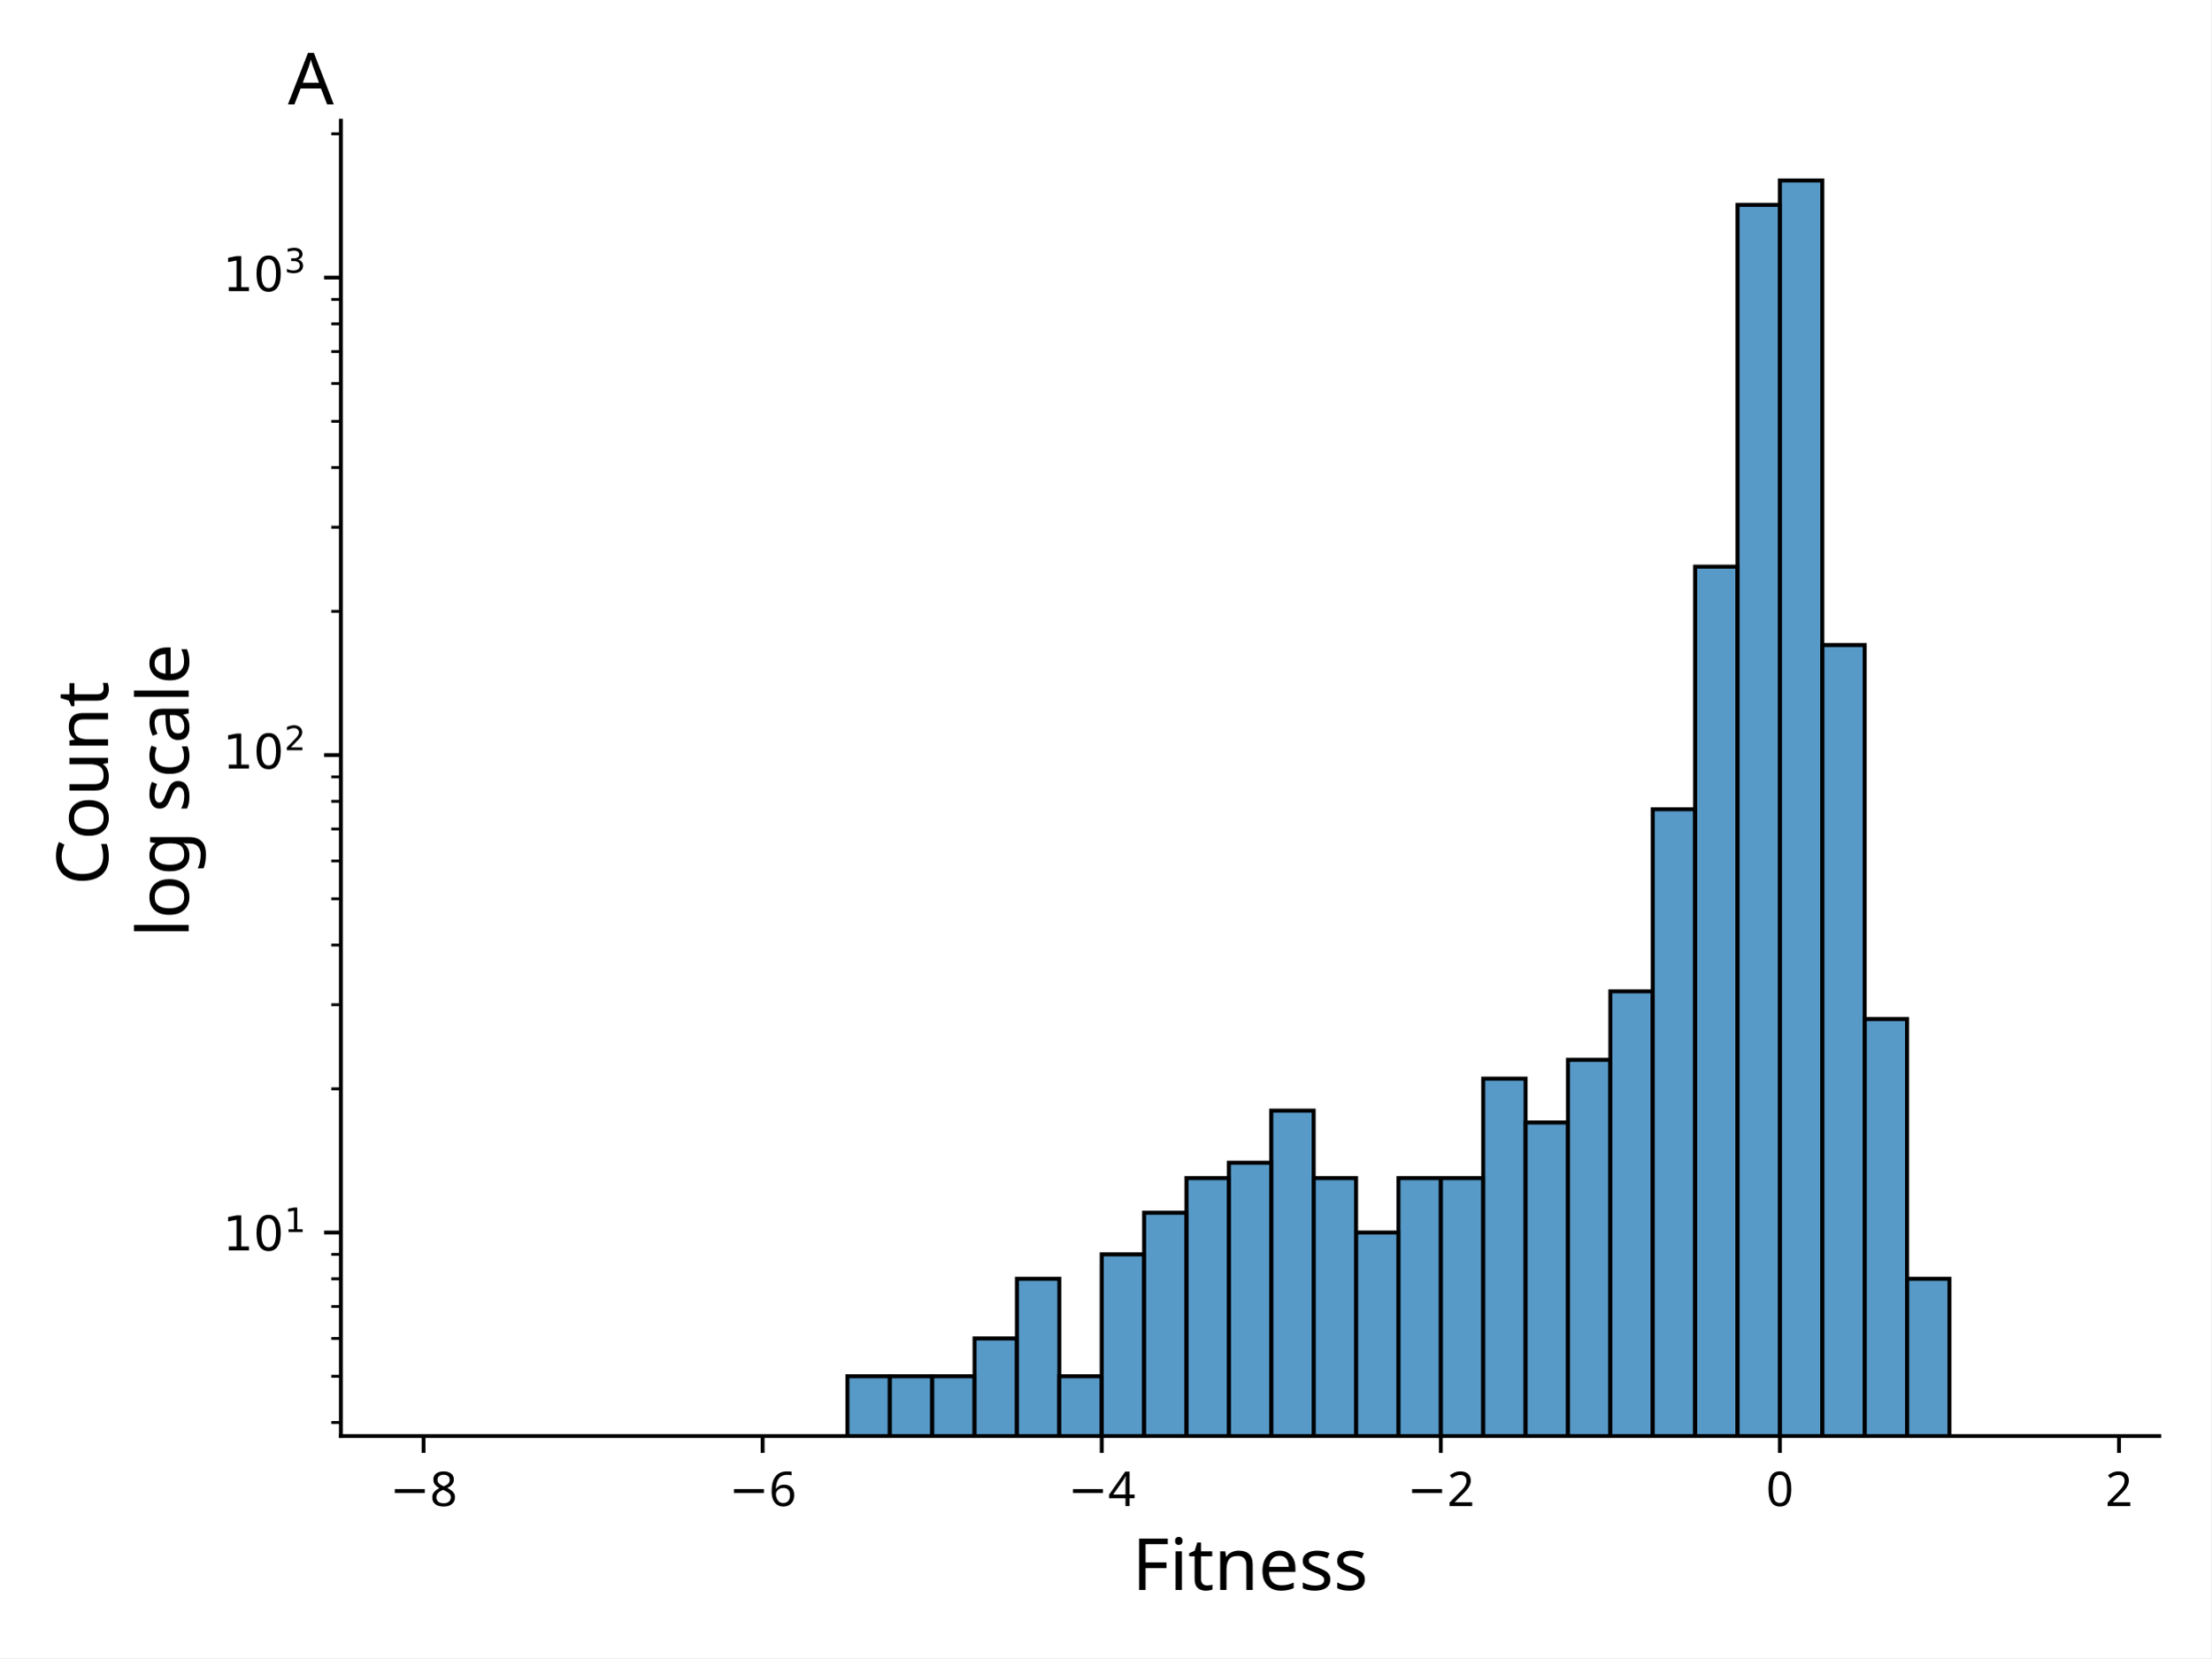
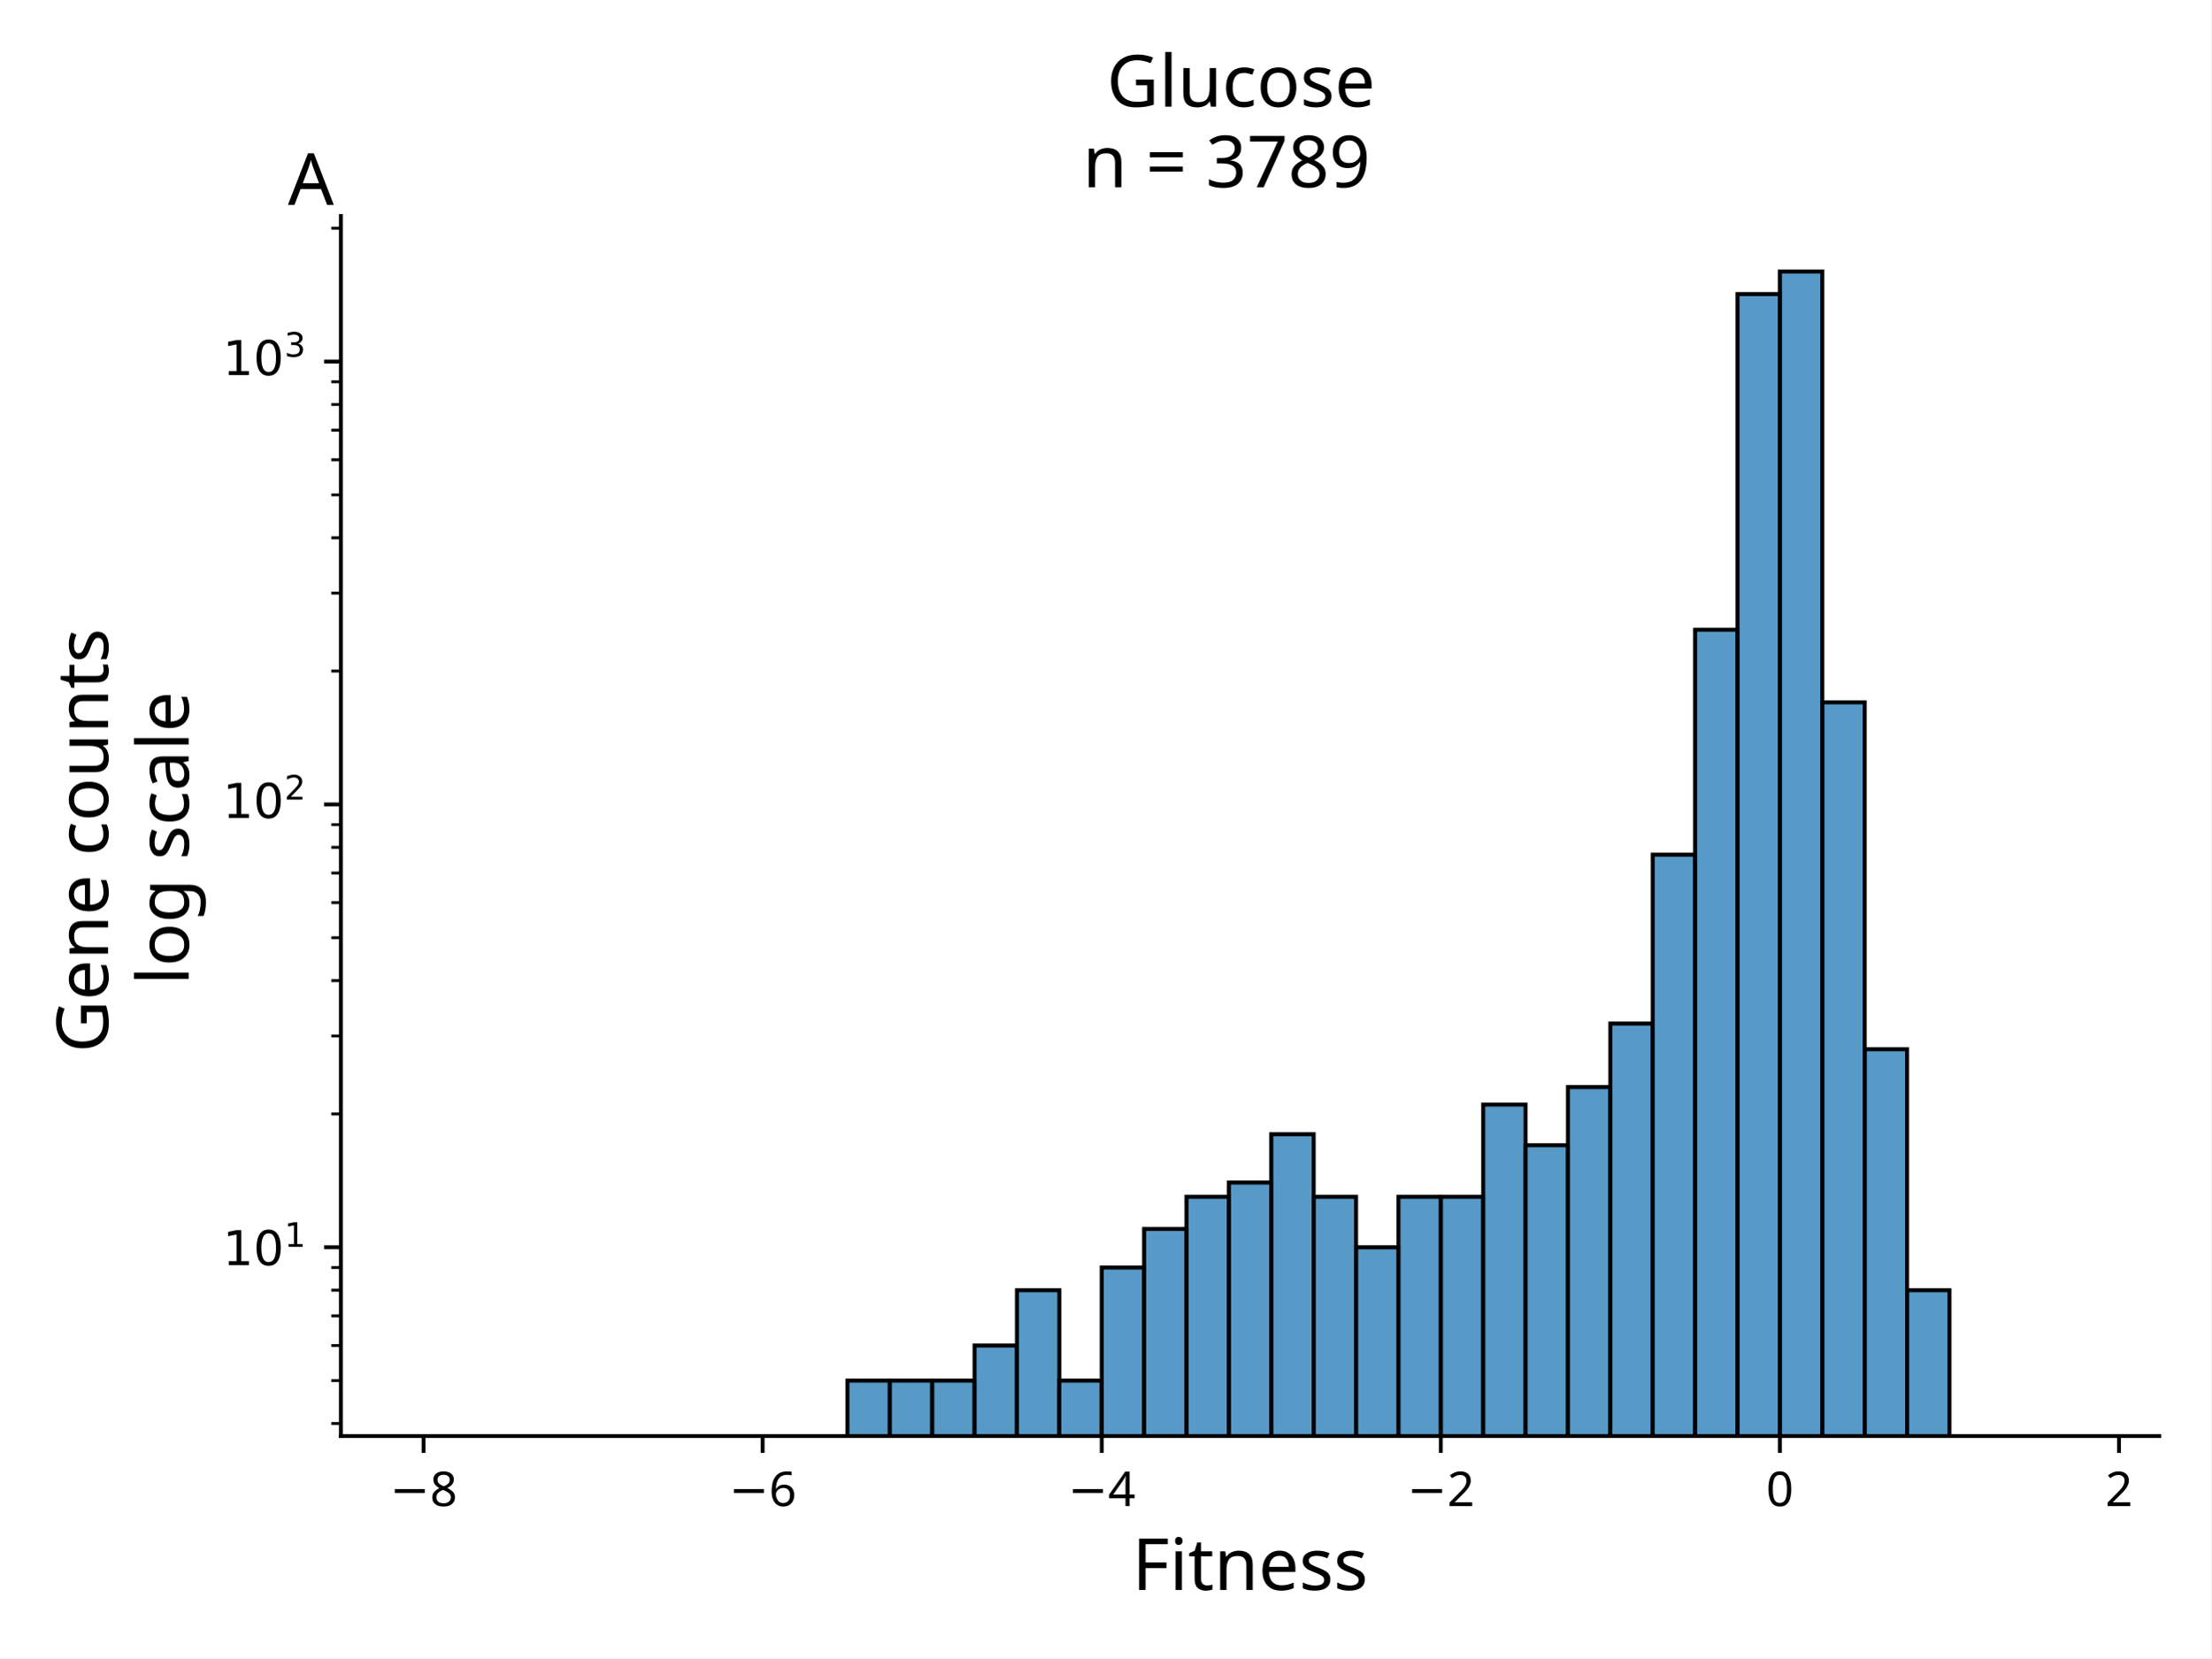
<svg xmlns="http://www.w3.org/2000/svg" xmlns:xlink="http://www.w3.org/1999/xlink" width="460.8pt" height="345.6pt" viewBox="0 0 460.8 345.6" version="1.1">
  <defs>
    <style type="text/css">*{stroke-linejoin: round; stroke-linecap: butt}</style>
  </defs>
  <g id="figure_1">
    <g id="patch_1">
      <path d="M 0 345.6  L 460.8 345.6  L 460.8 0  L 0 0  z " style="fill: #ffffff" />
    </g>
    <g id="axes_1">
      <g id="patch_2">
-         <path d="M 71.039 299.32  L 450 299.32  L 450 25.155  L 71.039 25.155  z " style="fill: #ffffff" />
+         <path d="M 71.039 299.32  L 450 299.32  L 450 45.024  L 71.039 45.024  z " style="fill: #ffffff" />
      </g>
      <g id="patch_3">
-         <path d="M 88.265 99880.29  L 97.098 99880.29  L 97.098 99880.29  L 88.265 99880.29  z " clip-path="url(#p8c85cdbc4b)" style="fill: #1f77b4; fill-opacity: 0.75; stroke: #000000; stroke-width: 0.832; stroke-linejoin: miter" />
+         <path d="M 88.265 92663.492  L 97.098 92663.492  L 97.098 92663.492  L 88.265 92663.492  z " clip-path="url(#pb17d8841d4)" style="fill: #1f77b4; fill-opacity: 0.75; stroke: #000000; stroke-width: 0.832; stroke-linejoin: miter" />
      </g>
      <g id="patch_4">
-         <path d="M 97.098 99880.29  L 105.932 99880.29  L 105.932 99880.29  L 97.098 99880.29  z " clip-path="url(#p8c85cdbc4b)" style="fill: #1f77b4; fill-opacity: 0.75; stroke: #000000; stroke-width: 0.832; stroke-linejoin: miter" />
+         <path d="M 97.098 92663.492  L 105.932 92663.492  L 105.932 92663.492  L 97.098 92663.492  z " clip-path="url(#pb17d8841d4)" style="fill: #1f77b4; fill-opacity: 0.75; stroke: #000000; stroke-width: 0.832; stroke-linejoin: miter" />
      </g>
      <g id="patch_5">
-         <path d="M 105.932 99880.29  L 114.765 99880.29  L 114.765 99880.29  L 105.932 99880.29  z " clip-path="url(#p8c85cdbc4b)" style="fill: #1f77b4; fill-opacity: 0.75; stroke: #000000; stroke-width: 0.832; stroke-linejoin: miter" />
+         <path d="M 105.932 92663.492  L 114.765 92663.492  L 114.765 92663.492  L 105.932 92663.492  z " clip-path="url(#pb17d8841d4)" style="fill: #1f77b4; fill-opacity: 0.75; stroke: #000000; stroke-width: 0.832; stroke-linejoin: miter" />
      </g>
      <g id="patch_6">
-         <path d="M 114.765 99880.29  L 123.599 99880.29  L 123.599 99880.29  L 114.765 99880.29  z " clip-path="url(#p8c85cdbc4b)" style="fill: #1f77b4; fill-opacity: 0.75; stroke: #000000; stroke-width: 0.832; stroke-linejoin: miter" />
+         <path d="M 114.765 92663.492  L 123.599 92663.492  L 123.599 92663.492  L 114.765 92663.492  z " clip-path="url(#pb17d8841d4)" style="fill: #1f77b4; fill-opacity: 0.75; stroke: #000000; stroke-width: 0.832; stroke-linejoin: miter" />
      </g>
      <g id="patch_7">
-         <path d="M 123.599 99880.29  L 132.433 99880.29  L 132.433 99880.29  L 123.599 99880.29  z " clip-path="url(#p8c85cdbc4b)" style="fill: #1f77b4; fill-opacity: 0.75; stroke: #000000; stroke-width: 0.832; stroke-linejoin: miter" />
+         <path d="M 123.599 92663.492  L 132.433 92663.492  L 132.433 92663.492  L 123.599 92663.492  z " clip-path="url(#pb17d8841d4)" style="fill: #1f77b4; fill-opacity: 0.75; stroke: #000000; stroke-width: 0.832; stroke-linejoin: miter" />
      </g>
      <g id="patch_8">
-         <path d="M 132.433 99880.29  L 141.266 99880.29  L 141.266 99880.29  L 132.433 99880.29  z " clip-path="url(#p8c85cdbc4b)" style="fill: #1f77b4; fill-opacity: 0.75; stroke: #000000; stroke-width: 0.832; stroke-linejoin: miter" />
+         <path d="M 132.433 92663.492  L 141.266 92663.492  L 141.266 92663.492  L 132.433 92663.492  z " clip-path="url(#pb17d8841d4)" style="fill: #1f77b4; fill-opacity: 0.75; stroke: #000000; stroke-width: 0.832; stroke-linejoin: miter" />
      </g>
      <g id="patch_9">
-         <path d="M 141.266 99880.29  L 150.1 99880.29  L 150.1 99880.29  L 141.266 99880.29  z " clip-path="url(#p8c85cdbc4b)" style="fill: #1f77b4; fill-opacity: 0.75; stroke: #000000; stroke-width: 0.832; stroke-linejoin: miter" />
+         <path d="M 141.266 92663.492  L 150.1 92663.492  L 150.1 92663.492  L 141.266 92663.492  z " clip-path="url(#pb17d8841d4)" style="fill: #1f77b4; fill-opacity: 0.75; stroke: #000000; stroke-width: 0.832; stroke-linejoin: miter" />
      </g>
      <g id="patch_10">
-         <path d="M 150.1 99880.29  L 158.933 99880.29  L 158.933 99880.29  L 150.1 99880.29  z " clip-path="url(#p8c85cdbc4b)" style="fill: #1f77b4; fill-opacity: 0.75; stroke: #000000; stroke-width: 0.832; stroke-linejoin: miter" />
+         <path d="M 150.1 92663.492  L 158.933 92663.492  L 158.933 92663.492  L 150.1 92663.492  z " clip-path="url(#pb17d8841d4)" style="fill: #1f77b4; fill-opacity: 0.75; stroke: #000000; stroke-width: 0.832; stroke-linejoin: miter" />
      </g>
      <g id="patch_11">
-         <path d="M 158.933 99880.29  L 167.767 99880.29  L 167.767 99880.29  L 158.933 99880.29  z " clip-path="url(#p8c85cdbc4b)" style="fill: #1f77b4; fill-opacity: 0.75; stroke: #000000; stroke-width: 0.832; stroke-linejoin: miter" />
+         <path d="M 158.933 92663.492  L 167.767 92663.492  L 167.767 92663.492  L 158.933 92663.492  z " clip-path="url(#pb17d8841d4)" style="fill: #1f77b4; fill-opacity: 0.75; stroke: #000000; stroke-width: 0.832; stroke-linejoin: miter" />
      </g>
      <g id="patch_12">
-         <path d="M 167.767 99880.29  L 176.601 99880.29  L 176.601 99880.29  L 167.767 99880.29  z " clip-path="url(#p8c85cdbc4b)" style="fill: #1f77b4; fill-opacity: 0.75; stroke: #000000; stroke-width: 0.832; stroke-linejoin: miter" />
+         <path d="M 167.767 92663.492  L 176.601 92663.492  L 176.601 92663.492  L 167.767 92663.492  z " clip-path="url(#pb17d8841d4)" style="fill: #1f77b4; fill-opacity: 0.75; stroke: #000000; stroke-width: 0.832; stroke-linejoin: miter" />
      </g>
      <g id="patch_13">
-         <path d="M 176.601 99880.29  L 185.434 99880.29  L 185.434 286.858  L 176.601 286.858  z " clip-path="url(#p8c85cdbc4b)" style="fill: #1f77b4; fill-opacity: 0.75; stroke: #000000; stroke-width: 0.832; stroke-linejoin: miter" />
+         <path d="M 176.601 92663.492  L 185.434 92663.492  L 185.434 287.761  L 176.601 287.761  z " clip-path="url(#pb17d8841d4)" style="fill: #1f77b4; fill-opacity: 0.75; stroke: #000000; stroke-width: 0.832; stroke-linejoin: miter" />
      </g>
      <g id="patch_14">
-         <path d="M 185.434 99880.29  L 194.268 99880.29  L 194.268 286.858  L 185.434 286.858  z " clip-path="url(#p8c85cdbc4b)" style="fill: #1f77b4; fill-opacity: 0.75; stroke: #000000; stroke-width: 0.832; stroke-linejoin: miter" />
+         <path d="M 185.434 92663.492  L 194.268 92663.492  L 194.268 287.761  L 185.434 287.761  z " clip-path="url(#pb17d8841d4)" style="fill: #1f77b4; fill-opacity: 0.75; stroke: #000000; stroke-width: 0.832; stroke-linejoin: miter" />
      </g>
      <g id="patch_15">
-         <path d="M 194.268 99880.29  L 203.101 99880.29  L 203.101 286.858  L 194.268 286.858  z " clip-path="url(#p8c85cdbc4b)" style="fill: #1f77b4; fill-opacity: 0.75; stroke: #000000; stroke-width: 0.832; stroke-linejoin: miter" />
+         <path d="M 194.268 92663.492  L 203.101 92663.492  L 203.101 287.761  L 194.268 287.761  z " clip-path="url(#pb17d8841d4)" style="fill: #1f77b4; fill-opacity: 0.75; stroke: #000000; stroke-width: 0.832; stroke-linejoin: miter" />
      </g>
      <g id="patch_16">
-         <path d="M 203.101 99880.29  L 211.935 99880.29  L 211.935 278.978  L 203.101 278.978  z " clip-path="url(#p8c85cdbc4b)" style="fill: #1f77b4; fill-opacity: 0.75; stroke: #000000; stroke-width: 0.832; stroke-linejoin: miter" />
+         <path d="M 203.101 92663.492  L 211.935 92663.492  L 211.935 280.452  L 203.101 280.452  z " clip-path="url(#pb17d8841d4)" style="fill: #1f77b4; fill-opacity: 0.75; stroke: #000000; stroke-width: 0.832; stroke-linejoin: miter" />
      </g>
      <g id="patch_17">
-         <path d="M 211.935 99880.29  L 220.768 99880.29  L 220.768 266.543  L 211.935 266.543  z " clip-path="url(#p8c85cdbc4b)" style="fill: #1f77b4; fill-opacity: 0.75; stroke: #000000; stroke-width: 0.832; stroke-linejoin: miter" />
+         <path d="M 211.935 92663.492  L 220.768 92663.492  L 220.768 268.919  L 211.935 268.919  z " clip-path="url(#pb17d8841d4)" style="fill: #1f77b4; fill-opacity: 0.75; stroke: #000000; stroke-width: 0.832; stroke-linejoin: miter" />
      </g>
      <g id="patch_18">
-         <path d="M 220.768 99880.29  L 229.602 99880.29  L 229.602 286.858  L 220.768 286.858  z " clip-path="url(#p8c85cdbc4b)" style="fill: #1f77b4; fill-opacity: 0.75; stroke: #000000; stroke-width: 0.832; stroke-linejoin: miter" />
+         <path d="M 220.768 92663.492  L 229.602 92663.492  L 229.602 287.761  L 220.768 287.761  z " clip-path="url(#pb17d8841d4)" style="fill: #1f77b4; fill-opacity: 0.75; stroke: #000000; stroke-width: 0.832; stroke-linejoin: miter" />
      </g>
      <g id="patch_19">
-         <path d="M 229.602 99880.29  L 238.436 99880.29  L 238.436 261.452  L 229.602 261.452  z " clip-path="url(#p8c85cdbc4b)" style="fill: #1f77b4; fill-opacity: 0.75; stroke: #000000; stroke-width: 0.832; stroke-linejoin: miter" />
+         <path d="M 229.602 92663.492  L 238.436 92663.492  L 238.436 264.197  L 229.602 264.197  z " clip-path="url(#pb17d8841d4)" style="fill: #1f77b4; fill-opacity: 0.75; stroke: #000000; stroke-width: 0.832; stroke-linejoin: miter" />
      </g>
      <g id="patch_20">
-         <path d="M 238.436 99880.29  L 247.269 99880.29  L 247.269 252.779  L 238.436 252.779  z " clip-path="url(#p8c85cdbc4b)" style="fill: #1f77b4; fill-opacity: 0.75; stroke: #000000; stroke-width: 0.832; stroke-linejoin: miter" />
+         <path d="M 238.436 92663.492  L 247.269 92663.492  L 247.269 256.152  L 238.436 256.152  z " clip-path="url(#pb17d8841d4)" style="fill: #1f77b4; fill-opacity: 0.75; stroke: #000000; stroke-width: 0.832; stroke-linejoin: miter" />
      </g>
      <g id="patch_21">
-         <path d="M 247.269 99880.29  L 256.103 99880.29  L 256.103 245.558  L 247.269 245.558  z " clip-path="url(#p8c85cdbc4b)" style="fill: #1f77b4; fill-opacity: 0.75; stroke: #000000; stroke-width: 0.832; stroke-linejoin: miter" />
+         <path d="M 247.269 92663.492  L 256.103 92663.492  L 256.103 249.454  L 247.269 249.454  z " clip-path="url(#pb17d8841d4)" style="fill: #1f77b4; fill-opacity: 0.75; stroke: #000000; stroke-width: 0.832; stroke-linejoin: miter" />
      </g>
      <g id="patch_22">
-         <path d="M 256.103 99880.29  L 264.936 99880.29  L 264.936 242.355  L 256.103 242.355  z " clip-path="url(#p8c85cdbc4b)" style="fill: #1f77b4; fill-opacity: 0.75; stroke: #000000; stroke-width: 0.832; stroke-linejoin: miter" />
+         <path d="M 256.103 92663.492  L 264.936 92663.492  L 264.936 246.483  L 256.103 246.483  z " clip-path="url(#pb17d8841d4)" style="fill: #1f77b4; fill-opacity: 0.75; stroke: #000000; stroke-width: 0.832; stroke-linejoin: miter" />
      </g>
      <g id="patch_23">
-         <path d="M 264.936 99880.29  L 273.77 99880.29  L 273.77 231.493  L 264.936 231.493  z " clip-path="url(#p8c85cdbc4b)" style="fill: #1f77b4; fill-opacity: 0.75; stroke: #000000; stroke-width: 0.832; stroke-linejoin: miter" />
+         <path d="M 264.936 92663.492  L 273.77 92663.492  L 273.77 236.408  L 264.936 236.408  z " clip-path="url(#pb17d8841d4)" style="fill: #1f77b4; fill-opacity: 0.75; stroke: #000000; stroke-width: 0.832; stroke-linejoin: miter" />
      </g>
      <g id="patch_24">
-         <path d="M 273.77 99880.29  L 282.604 99880.29  L 282.604 245.558  L 273.77 245.558  z " clip-path="url(#p8c85cdbc4b)" style="fill: #1f77b4; fill-opacity: 0.75; stroke: #000000; stroke-width: 0.832; stroke-linejoin: miter" />
+         <path d="M 273.77 92663.492  L 282.604 92663.492  L 282.604 249.454  L 273.77 249.454  z " clip-path="url(#pb17d8841d4)" style="fill: #1f77b4; fill-opacity: 0.75; stroke: #000000; stroke-width: 0.832; stroke-linejoin: miter" />
      </g>
      <g id="patch_25">
-         <path d="M 282.604 99880.29  L 291.437 99880.29  L 291.437 256.898  L 282.604 256.898  z " clip-path="url(#p8c85cdbc4b)" style="fill: #1f77b4; fill-opacity: 0.75; stroke: #000000; stroke-width: 0.832; stroke-linejoin: miter" />
+         <path d="M 282.604 92663.492  L 291.437 92663.492  L 291.437 259.973  L 282.604 259.973  z " clip-path="url(#pb17d8841d4)" style="fill: #1f77b4; fill-opacity: 0.75; stroke: #000000; stroke-width: 0.832; stroke-linejoin: miter" />
      </g>
      <g id="patch_26">
-         <path d="M 291.437 99880.29  L 300.271 99880.29  L 300.271 245.558  L 291.437 245.558  z " clip-path="url(#p8c85cdbc4b)" style="fill: #1f77b4; fill-opacity: 0.75; stroke: #000000; stroke-width: 0.832; stroke-linejoin: miter" />
+         <path d="M 291.437 92663.492  L 300.271 92663.492  L 300.271 249.454  L 291.437 249.454  z " clip-path="url(#pb17d8841d4)" style="fill: #1f77b4; fill-opacity: 0.75; stroke: #000000; stroke-width: 0.832; stroke-linejoin: miter" />
      </g>
      <g id="patch_27">
-         <path d="M 300.271 99880.29  L 309.104 99880.29  L 309.104 245.558  L 300.271 245.558  z " clip-path="url(#p8c85cdbc4b)" style="fill: #1f77b4; fill-opacity: 0.75; stroke: #000000; stroke-width: 0.832; stroke-linejoin: miter" />
+         <path d="M 300.271 92663.492  L 309.104 92663.492  L 309.104 249.454  L 300.271 249.454  z " clip-path="url(#pb17d8841d4)" style="fill: #1f77b4; fill-opacity: 0.75; stroke: #000000; stroke-width: 0.832; stroke-linejoin: miter" />
      </g>
      <g id="patch_28">
-         <path d="M 309.104 99880.29  L 317.938 99880.29  L 317.938 224.83  L 309.104 224.83  z " clip-path="url(#p8c85cdbc4b)" style="fill: #1f77b4; fill-opacity: 0.75; stroke: #000000; stroke-width: 0.832; stroke-linejoin: miter" />
+         <path d="M 309.104 92663.492  L 317.938 92663.492  L 317.938 230.228  L 309.104 230.228  z " clip-path="url(#pb17d8841d4)" style="fill: #1f77b4; fill-opacity: 0.75; stroke: #000000; stroke-width: 0.832; stroke-linejoin: miter" />
      </g>
      <g id="patch_29">
-         <path d="M 317.938 99880.29  L 326.771 99880.29  L 326.771 233.963  L 317.938 233.963  z " clip-path="url(#p8c85cdbc4b)" style="fill: #1f77b4; fill-opacity: 0.75; stroke: #000000; stroke-width: 0.832; stroke-linejoin: miter" />
+         <path d="M 317.938 92663.492  L 326.771 92663.492  L 326.771 238.7  L 317.938 238.7  z " clip-path="url(#pb17d8841d4)" style="fill: #1f77b4; fill-opacity: 0.75; stroke: #000000; stroke-width: 0.832; stroke-linejoin: miter" />
      </g>
      <g id="patch_30">
-         <path d="M 326.771 99880.29  L 335.605 99880.29  L 335.605 220.898  L 326.771 220.898  z " clip-path="url(#p8c85cdbc4b)" style="fill: #1f77b4; fill-opacity: 0.75; stroke: #000000; stroke-width: 0.832; stroke-linejoin: miter" />
+         <path d="M 326.771 92663.492  L 335.605 92663.492  L 335.605 226.581  L 326.771 226.581  z " clip-path="url(#pb17d8841d4)" style="fill: #1f77b4; fill-opacity: 0.75; stroke: #000000; stroke-width: 0.832; stroke-linejoin: miter" />
      </g>
      <g id="patch_31">
-         <path d="M 335.605 99880.29  L 344.439 99880.29  L 344.439 206.624  L 335.605 206.624  z " clip-path="url(#p8c85cdbc4b)" style="fill: #1f77b4; fill-opacity: 0.75; stroke: #000000; stroke-width: 0.832; stroke-linejoin: miter" />
+         <path d="M 335.605 92663.492  L 344.439 92663.492  L 344.439 213.342  L 335.605 213.342  z " clip-path="url(#pb17d8841d4)" style="fill: #1f77b4; fill-opacity: 0.75; stroke: #000000; stroke-width: 0.832; stroke-linejoin: miter" />
      </g>
      <g id="patch_32">
-         <path d="M 344.439 99880.29  L 353.272 99880.29  L 353.272 168.671  L 344.439 168.671  z " clip-path="url(#p8c85cdbc4b)" style="fill: #1f77b4; fill-opacity: 0.75; stroke: #000000; stroke-width: 0.832; stroke-linejoin: miter" />
+         <path d="M 344.439 92663.492  L 353.272 92663.492  L 353.272 178.14  L 344.439 178.14  z " clip-path="url(#pb17d8841d4)" style="fill: #1f77b4; fill-opacity: 0.75; stroke: #000000; stroke-width: 0.832; stroke-linejoin: miter" />
      </g>
      <g id="patch_33">
-         <path d="M 353.272 99880.29  L 362.106 99880.29  L 362.106 118.117  L 353.272 118.117  z " clip-path="url(#p8c85cdbc4b)" style="fill: #1f77b4; fill-opacity: 0.75; stroke: #000000; stroke-width: 0.832; stroke-linejoin: miter" />
+         <path d="M 353.272 92663.492  L 362.106 92663.492  L 362.106 131.249  L 353.272 131.249  z " clip-path="url(#pb17d8841d4)" style="fill: #1f77b4; fill-opacity: 0.75; stroke: #000000; stroke-width: 0.832; stroke-linejoin: miter" />
      </g>
      <g id="patch_34">
-         <path d="M 362.106 99880.29  L 370.939 99880.29  L 370.939 42.694  L 362.106 42.694  z " clip-path="url(#p8c85cdbc4b)" style="fill: #1f77b4; fill-opacity: 0.75; stroke: #000000; stroke-width: 0.832; stroke-linejoin: miter" />
+         <path d="M 362.106 92663.492  L 370.939 92663.492  L 370.939 61.292  L 362.106 61.292  z " clip-path="url(#pb17d8841d4)" style="fill: #1f77b4; fill-opacity: 0.75; stroke: #000000; stroke-width: 0.832; stroke-linejoin: miter" />
      </g>
      <g id="patch_35">
-         <path d="M 370.939 99880.29  L 379.773 99880.29  L 379.773 37.617  L 370.939 37.617  z " clip-path="url(#p8c85cdbc4b)" style="fill: #1f77b4; fill-opacity: 0.75; stroke: #000000; stroke-width: 0.832; stroke-linejoin: miter" />
+         <path d="M 370.939 92663.492  L 379.773 92663.492  L 379.773 56.583  L 370.939 56.583  z " clip-path="url(#pb17d8841d4)" style="fill: #1f77b4; fill-opacity: 0.75; stroke: #000000; stroke-width: 0.832; stroke-linejoin: miter" />
      </g>
      <g id="patch_36">
-         <path d="M 379.773 99880.29  L 388.607 99880.29  L 388.607 134.439  L 379.773 134.439  z " clip-path="url(#p8c85cdbc4b)" style="fill: #1f77b4; fill-opacity: 0.75; stroke: #000000; stroke-width: 0.832; stroke-linejoin: miter" />
+         <path d="M 379.773 92663.492  L 388.607 92663.492  L 388.607 146.388  L 379.773 146.388  z " clip-path="url(#pb17d8841d4)" style="fill: #1f77b4; fill-opacity: 0.75; stroke: #000000; stroke-width: 0.832; stroke-linejoin: miter" />
      </g>
      <g id="patch_37">
-         <path d="M 388.607 99880.29  L 397.44 99880.29  L 397.44 212.395  L 388.607 212.395  z " clip-path="url(#p8c85cdbc4b)" style="fill: #1f77b4; fill-opacity: 0.75; stroke: #000000; stroke-width: 0.832; stroke-linejoin: miter" />
+         <path d="M 388.607 92663.492  L 397.44 92663.492  L 397.44 218.695  L 388.607 218.695  z " clip-path="url(#pb17d8841d4)" style="fill: #1f77b4; fill-opacity: 0.75; stroke: #000000; stroke-width: 0.832; stroke-linejoin: miter" />
      </g>
      <g id="patch_38">
-         <path d="M 397.44 99880.29  L 406.274 99880.29  L 406.274 266.543  L 397.44 266.543  z " clip-path="url(#p8c85cdbc4b)" style="fill: #1f77b4; fill-opacity: 0.75; stroke: #000000; stroke-width: 0.832; stroke-linejoin: miter" />
+         <path d="M 397.44 92663.492  L 406.274 92663.492  L 406.274 268.919  L 397.44 268.919  z " clip-path="url(#pb17d8841d4)" style="fill: #1f77b4; fill-opacity: 0.75; stroke: #000000; stroke-width: 0.832; stroke-linejoin: miter" />
      </g>
      <g id="patch_39">
-         <path d="M 406.274 99880.29  L 415.107 99880.29  L 415.107 99880.29  L 406.274 99880.29  z " clip-path="url(#p8c85cdbc4b)" style="fill: #1f77b4; fill-opacity: 0.75; stroke: #000000; stroke-width: 0.832; stroke-linejoin: miter" />
+         <path d="M 406.274 92663.492  L 415.107 92663.492  L 415.107 92663.492  L 406.274 92663.492  z " clip-path="url(#pb17d8841d4)" style="fill: #1f77b4; fill-opacity: 0.75; stroke: #000000; stroke-width: 0.832; stroke-linejoin: miter" />
      </g>
      <g id="patch_40">
-         <path d="M 415.107 99880.29  L 423.941 99880.29  L 423.941 99880.29  L 415.107 99880.29  z " clip-path="url(#p8c85cdbc4b)" style="fill: #1f77b4; fill-opacity: 0.75; stroke: #000000; stroke-width: 0.832; stroke-linejoin: miter" />
+         <path d="M 415.107 92663.492  L 423.941 92663.492  L 423.941 92663.492  L 415.107 92663.492  z " clip-path="url(#pb17d8841d4)" style="fill: #1f77b4; fill-opacity: 0.75; stroke: #000000; stroke-width: 0.832; stroke-linejoin: miter" />
      </g>
      <g id="patch_41">
-         <path d="M 423.941 99880.29  L 432.775 99880.29  L 432.775 99880.29  L 423.941 99880.29  z " clip-path="url(#p8c85cdbc4b)" style="fill: #1f77b4; fill-opacity: 0.75; stroke: #000000; stroke-width: 0.832; stroke-linejoin: miter" />
+         <path d="M 423.941 92663.492  L 432.775 92663.492  L 432.775 92663.492  L 423.941 92663.492  z " clip-path="url(#pb17d8841d4)" style="fill: #1f77b4; fill-opacity: 0.75; stroke: #000000; stroke-width: 0.832; stroke-linejoin: miter" />
      </g>
      <g id="matplotlib.axis_1">
        <g id="xtick_1">
          <g id="line2d_1">
            <defs>
-               <path id="m7408c2e790" d="M 0 0  L 0 3.5  " style="stroke: #000000; stroke-width: 0.8" />
+               <path id="m19397a3e23" d="M 0 0  L 0 3.5  " style="stroke: #000000; stroke-width: 0.8" />
            </defs>
            <g>
-               <use xlink:href="#m7408c2e790" x="88.265" y="299.32" style="stroke: #000000; stroke-width: 0.8" />
+               <use xlink:href="#m19397a3e23" x="88.265" y="299.32" style="stroke: #000000; stroke-width: 0.8" />
            </g>
          </g>
          <g id="text_1">
            <text style="font: 10px 'sans-serif'; text-anchor: middle" x="88.265" y="313.918" transform="rotate(-0, 88.2647, 313.9184)">−8</text>
          </g>
        </g>
        <g id="xtick_2">
          <g id="line2d_2">
            <g>
-               <use xlink:href="#m7408c2e790" x="158.933" y="299.32" style="stroke: #000000; stroke-width: 0.8" />
+               <use xlink:href="#m19397a3e23" x="158.933" y="299.32" style="stroke: #000000; stroke-width: 0.8" />
            </g>
          </g>
          <g id="text_2">
            <text style="font: 10px 'sans-serif'; text-anchor: middle" x="158.933" y="313.918" transform="rotate(-0, 158.9334, 313.9184)">−6</text>
          </g>
        </g>
        <g id="xtick_3">
          <g id="line2d_3">
            <g>
-               <use xlink:href="#m7408c2e790" x="229.602" y="299.32" style="stroke: #000000; stroke-width: 0.8" />
+               <use xlink:href="#m19397a3e23" x="229.602" y="299.32" style="stroke: #000000; stroke-width: 0.8" />
            </g>
          </g>
          <g id="text_3">
            <text style="font: 10px 'sans-serif'; text-anchor: middle" x="229.602" y="313.918" transform="rotate(-0, 229.6021, 313.9184)">−4</text>
          </g>
        </g>
        <g id="xtick_4">
          <g id="line2d_4">
            <g>
-               <use xlink:href="#m7408c2e790" x="300.271" y="299.32" style="stroke: #000000; stroke-width: 0.8" />
+               <use xlink:href="#m19397a3e23" x="300.271" y="299.32" style="stroke: #000000; stroke-width: 0.8" />
            </g>
          </g>
          <g id="text_4">
            <text style="font: 10px 'sans-serif'; text-anchor: middle" x="300.271" y="313.918" transform="rotate(-0, 300.2707, 313.9184)">−2</text>
          </g>
        </g>
        <g id="xtick_5">
          <g id="line2d_5">
            <g>
-               <use xlink:href="#m7408c2e790" x="370.939" y="299.32" style="stroke: #000000; stroke-width: 0.8" />
+               <use xlink:href="#m19397a3e23" x="370.939" y="299.32" style="stroke: #000000; stroke-width: 0.8" />
            </g>
          </g>
          <g id="text_5">
            <text style="font: 10px 'sans-serif'; text-anchor: middle" x="370.939" y="313.918" transform="rotate(-0, 370.9394, 313.9184)">0</text>
          </g>
        </g>
        <g id="xtick_6">
          <g id="line2d_6">
            <g>
-               <use xlink:href="#m7408c2e790" x="441.608" y="299.32" style="stroke: #000000; stroke-width: 0.8" />
+               <use xlink:href="#m19397a3e23" x="441.608" y="299.32" style="stroke: #000000; stroke-width: 0.8" />
            </g>
          </g>
          <g id="text_6">
            <text style="font: 10px 'sans-serif'; text-anchor: middle" x="441.608" y="313.918" transform="rotate(-0, 441.6081, 313.9184)">2</text>
          </g>
        </g>
        <g id="text_7">
          <text style="font: 15px 'sans-serif'; text-anchor: middle" x="260.52" y="331.396" transform="rotate(-0, 260.5196, 331.3958)">Fitness</text>
        </g>
      </g>
      <g id="matplotlib.axis_2">
        <g id="ytick_1">
          <g id="line2d_7">
            <defs>
-               <path id="mec3bfdc0a9" d="M 0 0  L -3.5 0  " style="stroke: #000000; stroke-width: 0.8" />
+               <path id="m06fef6b485" d="M 0 0  L -3.5 0  " style="stroke: #000000; stroke-width: 0.8" />
            </defs>
            <g>
-               <use xlink:href="#mec3bfdc0a9" x="71.039" y="256.898" style="stroke: #000000; stroke-width: 0.8" />
+               <use xlink:href="#m06fef6b485" x="71.039" y="259.973" style="stroke: #000000; stroke-width: 0.8" />
            </g>
          </g>
          <g id="text_8">
-             <g transform="translate(46.43921 260.6975)">
+             <g transform="translate(46.43921 263.7719)">
              <text>
                <tspan style="font: 10px 'DejaVu Sans'" x="0 6.362" y="-0.064">10</tspan>
                <tspan style="font: 7px 'DejaVu Sans'" x="12.82" y="-3.892">1</tspan>
              </text>
            </g>
          </g>
        </g>
        <g id="ytick_2">
          <g id="line2d_8">
            <g>
-               <use xlink:href="#mec3bfdc0a9" x="71.039" y="157.374" style="stroke: #000000; stroke-width: 0.8" />
+               <use xlink:href="#m06fef6b485" x="71.039" y="167.661" style="stroke: #000000; stroke-width: 0.8" />
            </g>
          </g>
          <g id="text_9">
-             <g transform="translate(46.43921 161.1736)">
+             <g transform="translate(46.43921 171.4607)">
              <text>
                <tspan style="font: 10px 'DejaVu Sans'" x="0 6.362" y="-0.977">10</tspan>
                <tspan style="font: 7px 'DejaVu Sans'" x="12.82" y="-4.805">2</tspan>
              </text>
            </g>
          </g>
        </g>
        <g id="ytick_3">
          <g id="line2d_9">
            <g>
-               <use xlink:href="#mec3bfdc0a9" x="71.039" y="57.851" style="stroke: #000000; stroke-width: 0.8" />
+               <use xlink:href="#m06fef6b485" x="71.039" y="75.35" style="stroke: #000000; stroke-width: 0.8" />
            </g>
          </g>
          <g id="text_10">
-             <g transform="translate(46.43921 61.64976)">
+             <g transform="translate(46.43921 79.14945)">
              <text>
                <tspan style="font: 10px 'DejaVu Sans'" x="0 6.362" y="-0.977">10</tspan>
                <tspan style="font: 7px 'DejaVu Sans'" x="12.82" y="-4.805">3</tspan>
              </text>
            </g>
          </g>
        </g>
        <g id="ytick_4">
          <g id="line2d_10">
            <defs>
-               <path id="m1fdf989cfa" d="M 0 0  L -2 0  " style="stroke: #000000; stroke-width: 0.6" />
+               <path id="mea1b42a4a2" d="M 0 0  L -2 0  " style="stroke: #000000; stroke-width: 0.6" />
            </defs>
            <g>
-               <use xlink:href="#m1fdf989cfa" x="71.039" y="296.503" style="stroke: #000000; stroke-width: 0.6" />
+               <use xlink:href="#mea1b42a4a2" x="71.039" y="296.707" style="stroke: #000000; stroke-width: 0.6" />
            </g>
          </g>
        </g>
        <g id="ytick_5">
          <g id="line2d_11">
            <g>
-               <use xlink:href="#m1fdf989cfa" x="71.039" y="286.858" style="stroke: #000000; stroke-width: 0.6" />
+               <use xlink:href="#mea1b42a4a2" x="71.039" y="287.761" style="stroke: #000000; stroke-width: 0.6" />
            </g>
          </g>
        </g>
        <g id="ytick_6">
          <g id="line2d_12">
            <g>
-               <use xlink:href="#m1fdf989cfa" x="71.039" y="278.978" style="stroke: #000000; stroke-width: 0.6" />
+               <use xlink:href="#mea1b42a4a2" x="71.039" y="280.452" style="stroke: #000000; stroke-width: 0.6" />
            </g>
          </g>
        </g>
        <g id="ytick_7">
          <g id="line2d_13">
            <g>
-               <use xlink:href="#m1fdf989cfa" x="71.039" y="272.315" style="stroke: #000000; stroke-width: 0.6" />
+               <use xlink:href="#mea1b42a4a2" x="71.039" y="274.272" style="stroke: #000000; stroke-width: 0.6" />
            </g>
          </g>
        </g>
        <g id="ytick_8">
          <g id="line2d_14">
            <g>
-               <use xlink:href="#m1fdf989cfa" x="71.039" y="266.543" style="stroke: #000000; stroke-width: 0.6" />
+               <use xlink:href="#mea1b42a4a2" x="71.039" y="268.919" style="stroke: #000000; stroke-width: 0.6" />
            </g>
          </g>
        </g>
        <g id="ytick_9">
          <g id="line2d_15">
            <g>
-               <use xlink:href="#m1fdf989cfa" x="71.039" y="261.452" style="stroke: #000000; stroke-width: 0.6" />
+               <use xlink:href="#mea1b42a4a2" x="71.039" y="264.197" style="stroke: #000000; stroke-width: 0.6" />
            </g>
          </g>
        </g>
        <g id="ytick_10">
          <g id="line2d_16">
            <g>
-               <use xlink:href="#m1fdf989cfa" x="71.039" y="226.939" style="stroke: #000000; stroke-width: 0.6" />
+               <use xlink:href="#mea1b42a4a2" x="71.039" y="232.184" style="stroke: #000000; stroke-width: 0.6" />
            </g>
          </g>
        </g>
        <g id="ytick_11">
          <g id="line2d_17">
            <g>
-               <use xlink:href="#m1fdf989cfa" x="71.039" y="209.413" style="stroke: #000000; stroke-width: 0.6" />
+               <use xlink:href="#mea1b42a4a2" x="71.039" y="215.929" style="stroke: #000000; stroke-width: 0.6" />
            </g>
          </g>
        </g>
        <g id="ytick_12">
          <g id="line2d_18">
            <g>
-               <use xlink:href="#m1fdf989cfa" x="71.039" y="196.979" style="stroke: #000000; stroke-width: 0.6" />
+               <use xlink:href="#mea1b42a4a2" x="71.039" y="204.396" style="stroke: #000000; stroke-width: 0.6" />
            </g>
          </g>
        </g>
        <g id="ytick_13">
          <g id="line2d_19">
            <g>
-               <use xlink:href="#m1fdf989cfa" x="71.039" y="187.334" style="stroke: #000000; stroke-width: 0.6" />
+               <use xlink:href="#mea1b42a4a2" x="71.039" y="195.45" style="stroke: #000000; stroke-width: 0.6" />
            </g>
          </g>
        </g>
        <g id="ytick_14">
          <g id="line2d_20">
            <g>
-               <use xlink:href="#m1fdf989cfa" x="71.039" y="179.454" style="stroke: #000000; stroke-width: 0.6" />
+               <use xlink:href="#mea1b42a4a2" x="71.039" y="188.141" style="stroke: #000000; stroke-width: 0.6" />
            </g>
          </g>
        </g>
        <g id="ytick_15">
          <g id="line2d_21">
            <g>
-               <use xlink:href="#m1fdf989cfa" x="71.039" y="172.791" style="stroke: #000000; stroke-width: 0.6" />
+               <use xlink:href="#mea1b42a4a2" x="71.039" y="181.961" style="stroke: #000000; stroke-width: 0.6" />
            </g>
          </g>
        </g>
        <g id="ytick_16">
          <g id="line2d_22">
            <g>
-               <use xlink:href="#m1fdf989cfa" x="71.039" y="167.019" style="stroke: #000000; stroke-width: 0.6" />
+               <use xlink:href="#mea1b42a4a2" x="71.039" y="176.607" style="stroke: #000000; stroke-width: 0.6" />
            </g>
          </g>
        </g>
        <g id="ytick_17">
          <g id="line2d_23">
            <g>
-               <use xlink:href="#m1fdf989cfa" x="71.039" y="161.928" style="stroke: #000000; stroke-width: 0.6" />
+               <use xlink:href="#mea1b42a4a2" x="71.039" y="171.885" style="stroke: #000000; stroke-width: 0.6" />
            </g>
          </g>
        </g>
        <g id="ytick_18">
          <g id="line2d_24">
            <g>
-               <use xlink:href="#m1fdf989cfa" x="71.039" y="127.415" style="stroke: #000000; stroke-width: 0.6" />
+               <use xlink:href="#mea1b42a4a2" x="71.039" y="139.873" style="stroke: #000000; stroke-width: 0.6" />
            </g>
          </g>
        </g>
        <g id="ytick_19">
          <g id="line2d_25">
            <g>
-               <use xlink:href="#m1fdf989cfa" x="71.039" y="109.889" style="stroke: #000000; stroke-width: 0.6" />
+               <use xlink:href="#mea1b42a4a2" x="71.039" y="123.618" style="stroke: #000000; stroke-width: 0.6" />
            </g>
          </g>
        </g>
        <g id="ytick_20">
          <g id="line2d_26">
            <g>
-               <use xlink:href="#m1fdf989cfa" x="71.039" y="97.455" style="stroke: #000000; stroke-width: 0.6" />
+               <use xlink:href="#mea1b42a4a2" x="71.039" y="112.085" style="stroke: #000000; stroke-width: 0.6" />
            </g>
          </g>
        </g>
        <g id="ytick_21">
          <g id="line2d_27">
            <g>
-               <use xlink:href="#m1fdf989cfa" x="71.039" y="87.81" style="stroke: #000000; stroke-width: 0.6" />
+               <use xlink:href="#mea1b42a4a2" x="71.039" y="103.139" style="stroke: #000000; stroke-width: 0.6" />
            </g>
          </g>
        </g>
        <g id="ytick_22">
          <g id="line2d_28">
            <g>
-               <use xlink:href="#m1fdf989cfa" x="71.039" y="79.93" style="stroke: #000000; stroke-width: 0.6" />
+               <use xlink:href="#mea1b42a4a2" x="71.039" y="95.829" style="stroke: #000000; stroke-width: 0.6" />
            </g>
          </g>
        </g>
        <g id="ytick_23">
          <g id="line2d_29">
            <g>
-               <use xlink:href="#m1fdf989cfa" x="71.039" y="73.267" style="stroke: #000000; stroke-width: 0.6" />
+               <use xlink:href="#mea1b42a4a2" x="71.039" y="89.649" style="stroke: #000000; stroke-width: 0.6" />
            </g>
          </g>
        </g>
        <g id="ytick_24">
          <g id="line2d_30">
            <g>
-               <use xlink:href="#m1fdf989cfa" x="71.039" y="67.495" style="stroke: #000000; stroke-width: 0.6" />
+               <use xlink:href="#mea1b42a4a2" x="71.039" y="84.296" style="stroke: #000000; stroke-width: 0.6" />
            </g>
          </g>
        </g>
        <g id="ytick_25">
          <g id="line2d_31">
            <g>
-               <use xlink:href="#m1fdf989cfa" x="71.039" y="62.405" style="stroke: #000000; stroke-width: 0.6" />
+               <use xlink:href="#mea1b42a4a2" x="71.039" y="79.574" style="stroke: #000000; stroke-width: 0.6" />
            </g>
          </g>
        </g>
        <g id="ytick_26">
          <g id="line2d_32">
            <g>
-               <use xlink:href="#m1fdf989cfa" x="71.039" y="27.891" style="stroke: #000000; stroke-width: 0.6" />
+               <use xlink:href="#mea1b42a4a2" x="71.039" y="47.562" style="stroke: #000000; stroke-width: 0.6" />
            </g>
          </g>
        </g>
        <g id="text_11">
-           <text style="font: 15px 'sans-serif'" transform="translate(22.52296 184.5101)rotate(-90)">Count</text>
-           <text style="font: 15px 'sans-serif'" transform="translate(39.31968 195.3804)rotate(-90)">log scale</text>
+           <text style="font: 15px 'sans-serif'" transform="translate(22.52296 219.4161)rotate(-90)">Gene counts</text>
+           <text style="font: 15px 'sans-serif'" transform="translate(39.31968 205.315)rotate(-90)">log scale</text>
        </g>
      </g>
      <g id="patch_42">
-         <path d="M 71.039 299.32  L 71.039 25.155  " style="fill: none; stroke: #000000; stroke-width: 0.8; stroke-linejoin: miter; stroke-linecap: square" />
+         <path d="M 71.039 299.32  L 71.039 45.024  " style="fill: none; stroke: #000000; stroke-width: 0.8; stroke-linejoin: miter; stroke-linecap: square" />
      </g>
      <g id="patch_43">
        <path d="M 71.039 299.32  L 450 299.32  " style="fill: none; stroke: #000000; stroke-width: 0.8; stroke-linejoin: miter; stroke-linecap: square" />
      </g>
      <g id="text_12">
-         <text style="font: 15px 'sans-serif'; text-anchor: start" x="59.997" y="21.763" transform="rotate(-0, 59.99723, 21.76325)">A</text>
+         <text style="font: 15px 'sans-serif'; text-anchor: start" x="59.997" y="42.704" transform="rotate(-0, 59.99723, 42.70425)">A</text>
+       </g>
+       <g id="text_13">
+         <text style="font: 15px 'sans-serif'" transform="translate(230.6368 22.22728)">Glucose</text>
+         <text style="font: 15px 'sans-serif'" transform="translate(225.627 39.024)">n = 3789</text>
      </g>
    </g>
  </g>
  <defs>
-     <clipPath id="p8c85cdbc4b">
-       <rect x="71.039" y="25.155" width="378.961" height="274.165" />
+     <clipPath id="pb17d8841d4">
+       <rect x="71.039" y="45.024" width="378.961" height="254.296" />
    </clipPath>
  </defs>
</svg>
